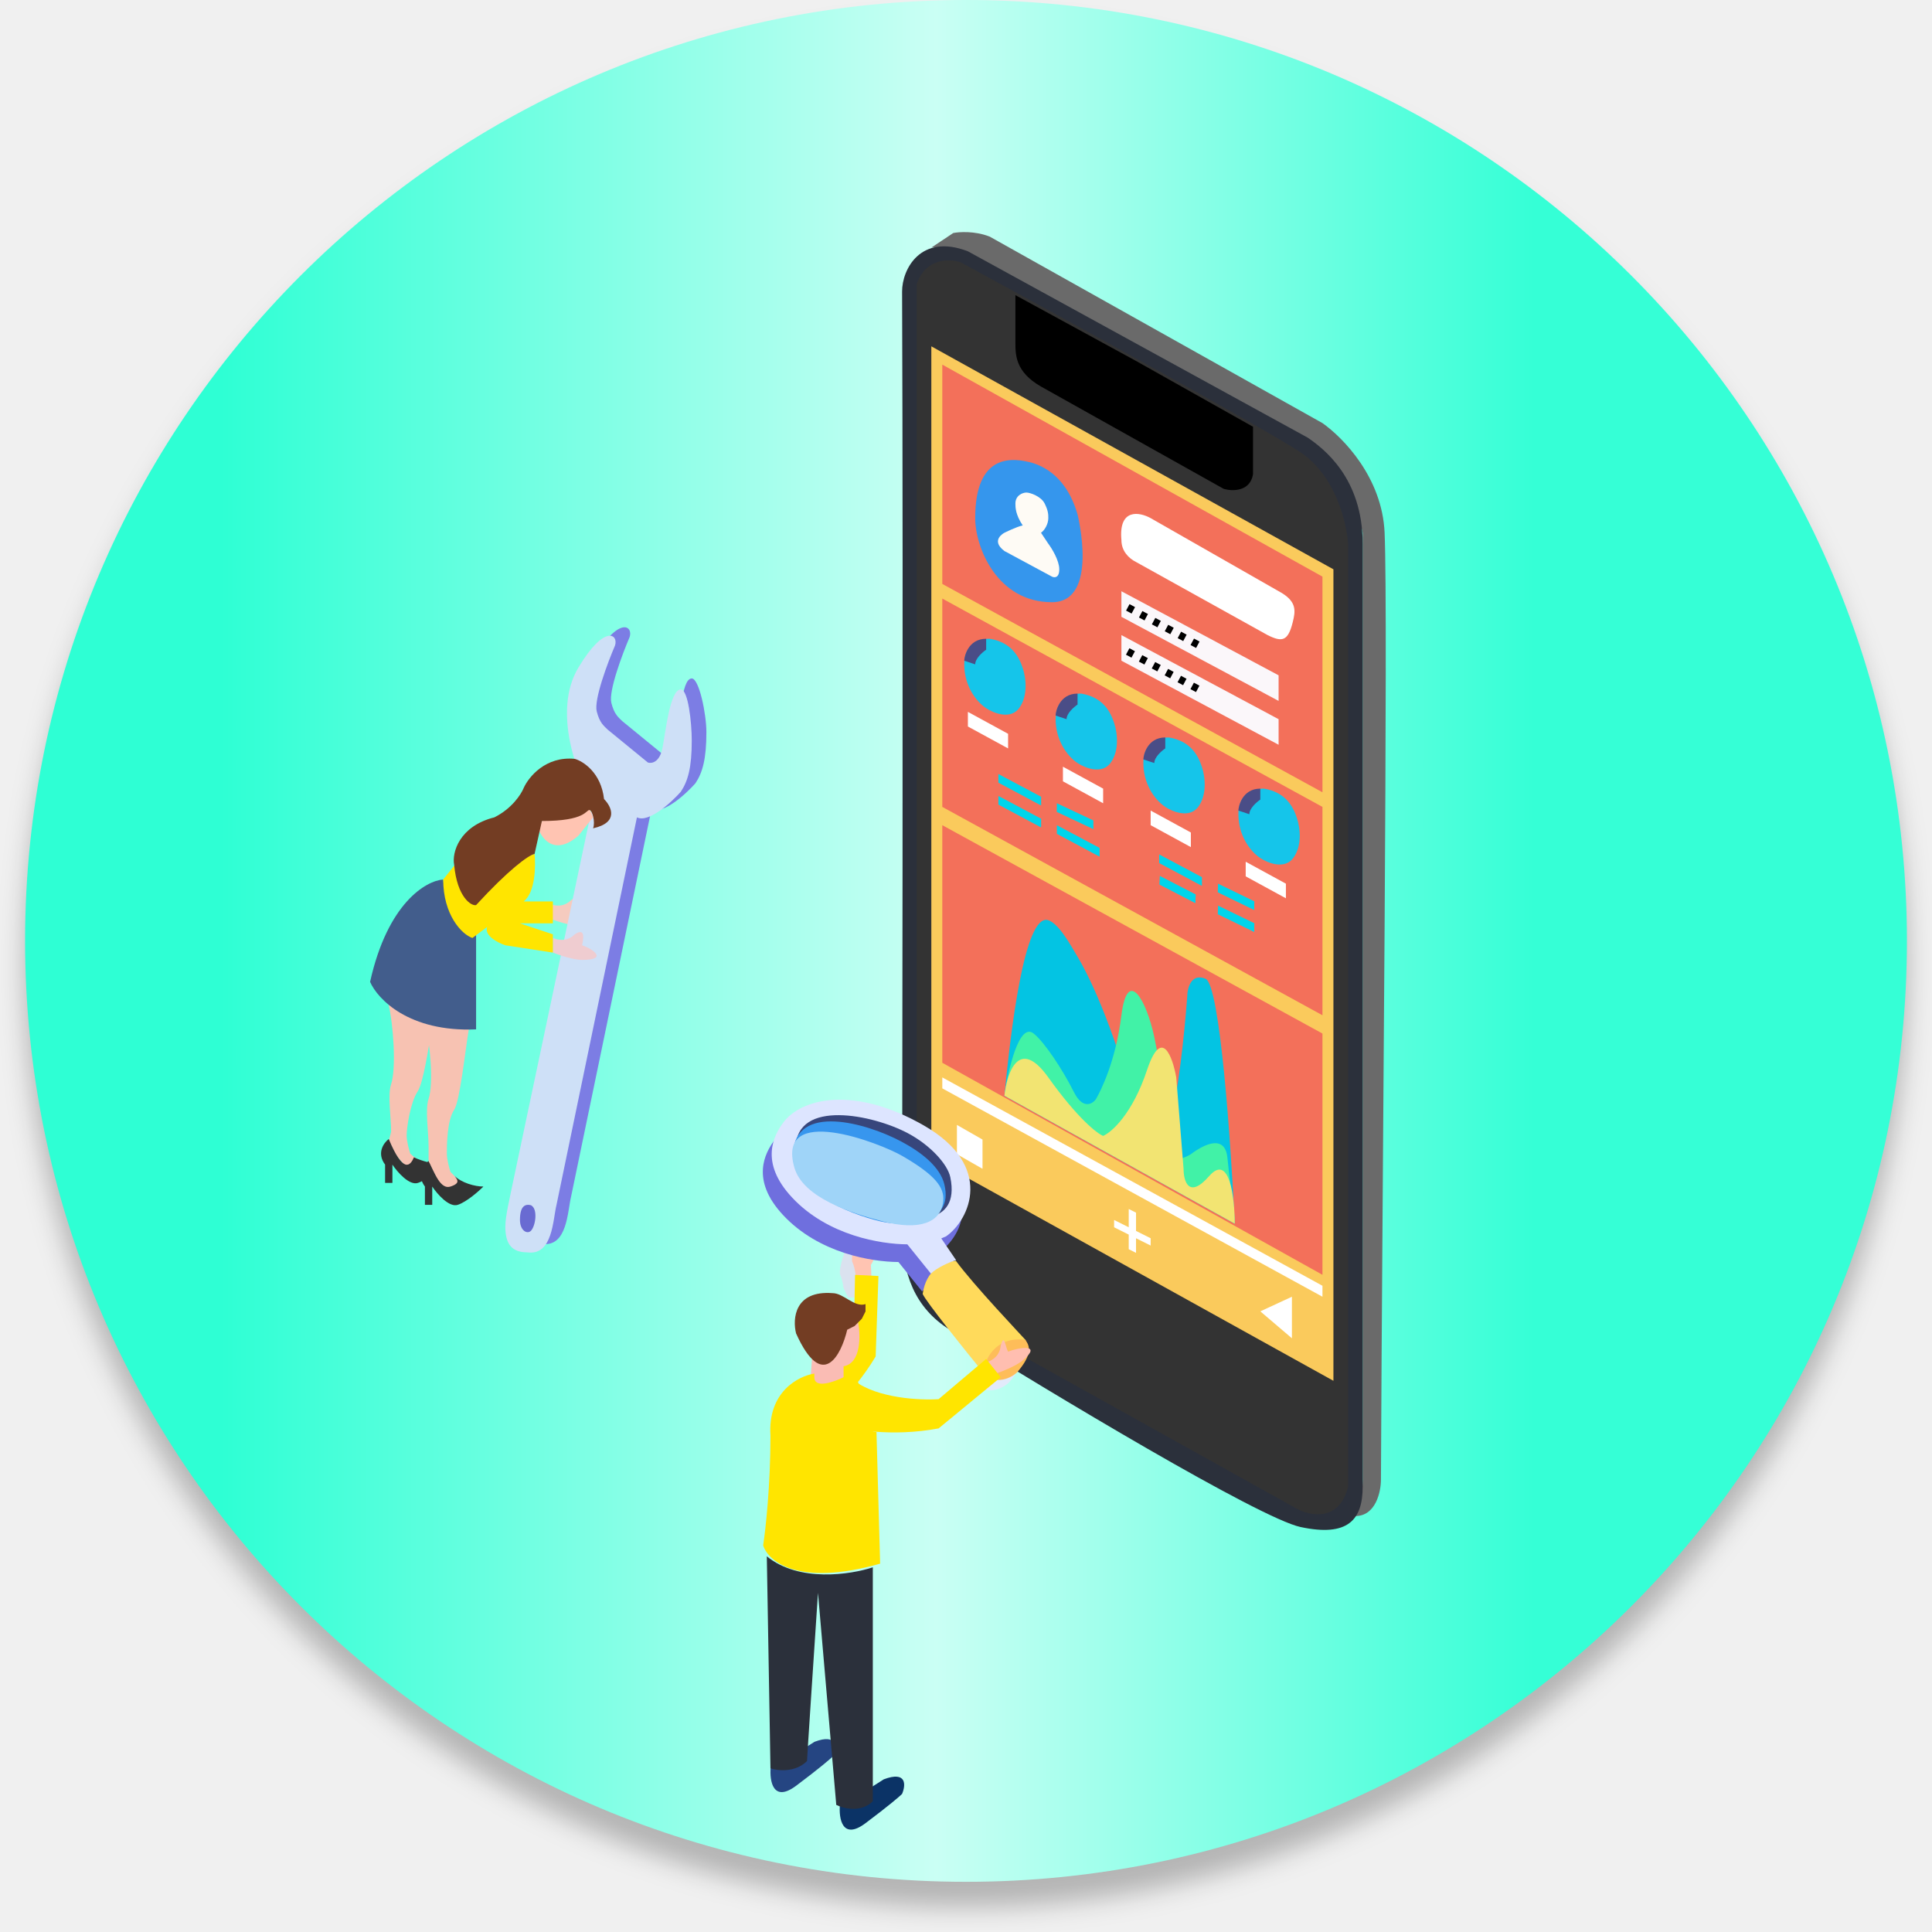
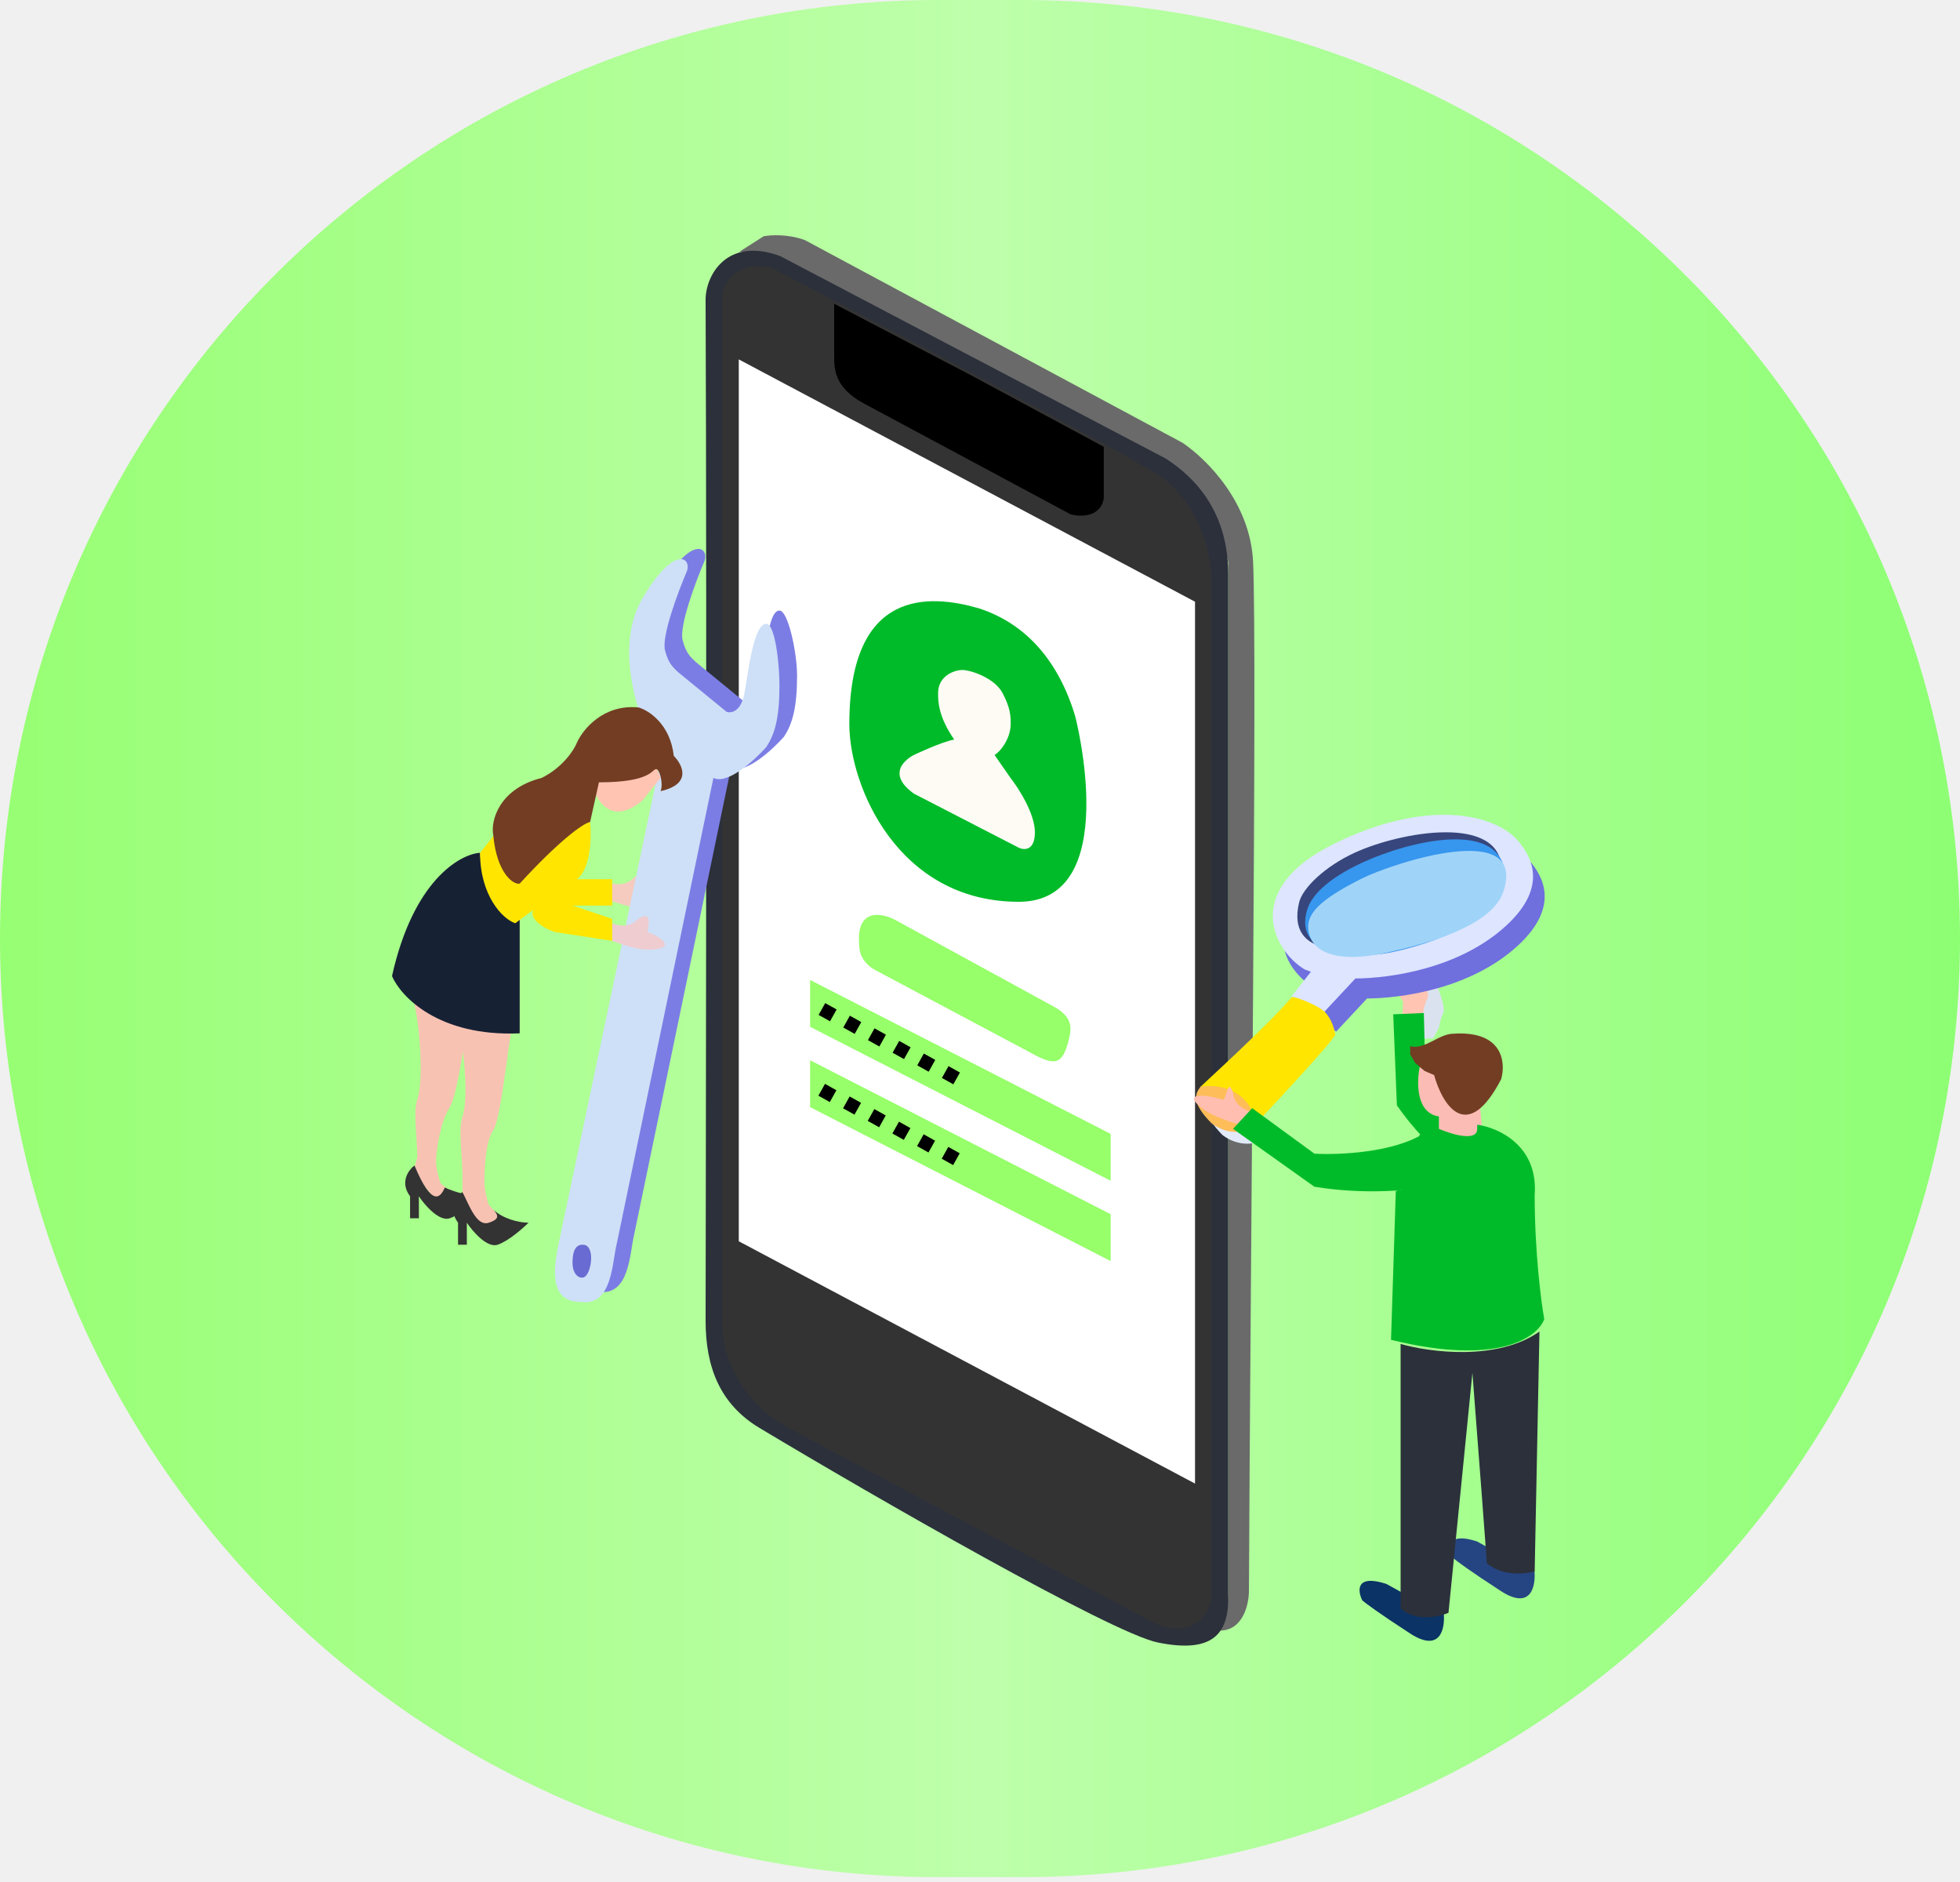
- <svg xmlns="http://www.w3.org/2000/svg" width="308" height="308" viewBox="0 0 308 308" fill="none">
-   <g filter="url(#filter0_d)">
-     <g clip-path="url(#clip0)">
-       <rect x="4" width="300" height="300" rx="150" fill="url(#paint0_linear)" />
-       <path d="M210.827 67.45L157.798 37.73C157.751 37.711 157.704 37.693 157.657 37.675C155.366 36.804 152.922 36.957 151.97 37.147L148.474 39.478C150.805 39.012 153.718 41.809 154.884 42.392C171.978 51.133 207.098 69.548 210.827 73.277C214.557 77.007 216.655 82.019 217.237 84.932V235.862C217.237 238.66 216.46 240.913 216.072 241.69C219.335 241.69 220.151 237.805 220.151 235.862C220.345 189.049 221.317 98.335 220.734 84.932C220.351 76.122 214.129 69.781 210.827 67.45Z" fill="#6A6A6A" />
-       <path d="M208.496 69.781L154.301 40.061C146.726 37.147 143.798 42.975 143.812 46.471C144.006 94.062 143.812 193.322 143.812 196.236C143.812 203.011 145.807 208.474 151.388 211.97C167.51 222.071 200.804 242.039 207.331 243.438C214.906 245.061 217.237 242.273 217.237 237.028L217.237 86.68C217.237 76.191 211.021 71.529 208.496 69.781Z" fill="#2B303B" />
-       <path d="M146.143 45.306C147.541 41.11 151.388 41.227 153.136 41.809C168.87 50.356 201.736 68.382 207.331 72.112C212.925 75.841 214.712 83.378 214.906 86.68V237.028C213.508 242.622 208.885 241.69 206.748 240.524C191.403 231.977 159.662 214.301 155.467 211.97C149.351 208.572 146.143 202.063 146.143 196.819V196.613V45.306Z" fill="#333333" />
-       <path d="M148.474 184.581V55.212L212.575 90.76V220.128L148.474 184.581Z" fill="#FACA5C" />
-       <path d="M161.877 54.63V47.054L181.107 57.543L199.755 68.033V75.608C199.289 78.406 196.453 78.328 195.093 77.939L165.956 61.623C161.877 59.292 161.877 56.572 161.877 54.63Z" fill="black" />
-       <path d="M150.222 93.091V58.126L210.827 91.925V126.307L150.222 93.091Z" fill="#F3705A" />
-       <path d="M178.776 86.098C178.31 80.97 181.69 81.63 183.438 82.601L204.34 94.534C206.748 96.004 206.525 97.448 206.088 99.196C205.334 102.212 204.417 102.414 202.086 101.249L181.107 89.594C179.942 89.011 178.776 87.846 178.776 86.098Z" fill="white" />
-       <path d="M178.776 98.335V94.256L203.834 107.659V111.738L178.776 98.335Z" fill="#FBF7FA" />
-       <path d="M178.776 105.328V101.249L203.834 114.652V118.731L178.776 105.328Z" fill="#FBF7FA" />
-       <path d="M180.508 96.549L179.959 97.577M182.016 98.675L182.564 97.647M184.621 98.744L184.072 99.772M186.677 99.842L186.128 100.87M188.734 100.939L188.185 101.967M190.79 102.037L190.241 103.065" stroke="black" />
-       <path d="M180.491 103.58L179.942 104.608M181.998 105.706L182.547 104.678M184.603 105.775L184.055 106.803M186.66 106.873L186.111 107.901M188.716 107.97L188.167 108.999M190.773 109.068L190.224 110.096" stroke="black" />
-       <path d="M155.467 82.601C155.467 72.345 161.26 72.801 164.791 73.86C168.287 75.026 170.618 77.939 171.784 82.019C171.784 82.019 175.28 96.004 167.704 96.004C158.963 96.004 155.467 87.263 155.467 82.601Z" fill="#3596ED" />
-       <path d="M167.704 91.925L160.129 87.846C157.798 86.098 160.129 84.932 160.129 84.932C160.129 84.932 162.071 83.961 163.042 83.767C161.877 82.019 161.877 80.853 161.877 80.27C161.877 78.967 163.042 78.522 163.625 78.522C164.208 78.522 165.956 79.105 166.539 80.27C167.122 81.436 167.122 82.019 167.122 82.601C167.122 83.534 166.539 84.544 165.956 84.932L167.122 86.68C167.704 87.457 168.87 89.361 168.87 90.76C168.87 92.158 168.093 92.119 167.704 91.925Z" fill="#FEFBF5" />
-       <path d="M150.222 128.638V95.422L210.827 128.638V161.854L150.222 128.638Z" fill="#F3705A" />
-       <path d="M159.163 124.774L159.163 123.393L165.974 127.022L165.974 127.608L165.974 128.415L159.163 124.774Z" fill="#00D5EB" />
-       <path d="M159.163 128.27L159.163 126.89L165.974 130.519L165.974 131.104L165.974 131.911L159.163 128.27Z" fill="#00D5EB" />
-       <path d="M168.487 132.932L168.487 131.552L175.298 135.181L175.298 135.766L175.298 136.573L168.487 132.932Z" fill="#00D5EB" />
-       <path d="M184.803 137.594L184.803 136.214L191.615 139.843L191.615 140.428L191.615 141.235L184.803 137.594Z" fill="#00D5EB" />
-       <path d="M168.471 129.436L168.484 128.055L174.31 130.795L174.304 131.381L174.315 132.188L168.471 129.436Z" fill="#00D5EB" />
-       <path d="M194.142 142.256L194.173 140.875L199.964 143.689L199.951 144.274L199.951 145.082L194.142 142.256Z" fill="#00D5EB" />
-       <path d="M194.142 145.752L194.173 144.372L199.964 147.185L199.951 147.771L199.951 148.578L194.142 145.752Z" fill="#00D5EB" />
-       <path d="M184.837 141.018L184.902 139.639L190.621 142.595L190.594 143.18L190.574 143.987L184.837 141.018Z" fill="#00D5EB" />
-       <path d="M153.719 105.911C153.719 102.648 156.049 101.832 157.798 101.832C161.294 102.414 162.46 104.745 163.042 106.494C163.625 108.242 163.858 111.039 162.46 112.904C161.061 114.769 158.38 113.681 157.215 112.904C155.467 111.738 153.719 109.174 153.719 105.911Z" fill="#15C5EA" />
-       <path d="M157.215 103.58V101.832C154.301 101.832 153.719 104.745 153.719 105.328L155.467 105.911C155.467 104.979 156.632 103.968 157.215 103.58Z" fill="#4A4D87" />
-       <path d="M168.287 114.652C168.287 111.389 170.618 110.573 172.366 110.573C175.863 111.156 177.028 113.487 177.611 115.235C178.194 116.983 178.427 119.78 177.028 121.645C175.63 123.51 172.949 122.422 171.784 121.645C170.035 120.479 168.287 117.915 168.287 114.652Z" fill="#15C5EA" />
-       <path d="M171.784 112.321V110.573C168.87 110.573 168.287 113.487 168.287 114.069L170.035 114.652C170.035 113.72 171.201 112.71 171.784 112.321Z" fill="#4A4D87" />
-       <path d="M182.273 121.645C182.273 118.382 184.604 117.566 186.352 117.566C189.848 118.149 191.014 120.479 191.597 122.228C192.179 123.976 192.413 126.773 191.014 128.638C189.615 130.503 186.935 129.415 185.769 128.638C184.021 127.472 182.273 124.908 182.273 121.645Z" fill="#15C5EA" />
-       <path d="M185.769 119.314V117.566C182.856 117.566 182.273 120.479 182.273 121.062L184.021 121.645C184.021 120.713 185.187 119.702 185.769 119.314Z" fill="#4A4D87" />
-       <path d="M197.424 129.803C197.424 126.54 199.755 125.724 201.503 125.724C205 126.307 206.165 128.638 206.748 130.386C207.331 132.134 207.564 134.931 206.165 136.796C204.767 138.661 202.086 137.573 200.921 136.796C199.172 135.631 197.424 133.067 197.424 129.803Z" fill="#15C5EA" />
-       <path d="M200.921 127.472V125.724C198.007 125.724 197.424 128.638 197.424 129.221L199.172 129.803C199.172 128.871 200.338 127.861 200.921 127.472Z" fill="#4A4D87" />
-       <path d="M154.301 115.818V113.487L160.711 116.983V119.314L154.301 115.818Z" fill="white" />
-       <path d="M169.453 124.559V122.228L175.863 125.724V128.055L169.453 124.559Z" fill="white" />
-       <path d="M183.438 131.552V129.221L189.849 132.717V135.048L183.438 131.552Z" fill="white" />
-       <path d="M198.59 139.71V137.379L205 140.875V143.206L198.59 139.71Z" fill="white" />
-       <path d="M150.222 169.43V131.552L210.827 164.768V203.229L150.222 169.43Z" fill="#F3705A" />
-       <path d="M167.122 146.703C163.317 145.435 161.1 164.574 160.129 174.674L196.841 195.07C196.259 182.639 194.51 156.959 192.179 156.027C189.849 155.094 189.266 157.581 189.266 158.94C188.295 171.761 185.42 193.788 181.69 179.336C177.961 164.884 174.114 156.415 171.784 152.53C170.735 150.782 168.87 147.286 167.122 146.703Z" fill="#03C4E3" />
-       <path d="M171.201 174.092C169.453 170.595 166.539 166.166 164.791 164.768C162.46 162.903 160.711 170.595 160.129 174.674L196.841 195.07C196.841 192.74 196.259 190.409 195.676 184.581C195.309 180.914 192.179 182.25 189.849 183.998C188.295 184.97 185.303 185.863 185.769 181.667C186.236 177.472 184.88 169.43 184.021 165.351C182.794 159.523 179.755 154.026 178.776 161.854C177.844 169.313 175.474 173.897 174.697 175.257C174.114 176.034 172.599 176.889 171.201 174.092Z" fill="#41F2A7" />
-       <path d="M175.863 181.085C174.891 180.696 171.784 178.288 167.122 171.761C162.46 165.234 160.517 170.984 160.129 174.675L196.841 195.07C196.841 190.991 196.026 183.765 192.762 187.495C189.499 191.224 188.683 188.272 188.683 186.329L187.518 171.761C186.935 168.459 185.187 163.602 182.856 170.595C180.525 177.588 177.222 180.502 175.863 181.085Z" fill="#F2E472" />
-       <path d="M150.222 173.509V171.761L210.827 204.977V206.725L150.222 173.509Z" fill="white" />
-       <path d="M179.942 195.653V192.74L181.107 193.322V196.236L183.438 197.401V198.567L181.107 197.401V199.732L179.942 199.15V196.819L177.611 195.653V194.488L179.942 195.653Z" fill="white" />
-       <path d="M152.553 183.998V179.336L156.632 181.667V186.329L152.553 183.998Z" fill="white" />
-       <path d="M205.957 213.35L205.957 206.725L200.921 209.056L205.957 213.35Z" fill="white" />
-       <path d="M94.547 105.06C90.352 112.053 94.353 122.348 96.878 126.622L83.721 188.975C83.639 189.558 82.892 192.471 82.892 194.22C82.892 197.133 84.058 198.299 86.389 198.299C90.468 198.882 90.468 193.054 91.051 190.723L103.871 128.953C105.736 129.885 109.31 126.622 110.864 124.873C112.029 123.125 112.612 120.937 112.612 116.715C112.612 113.801 111.447 108.158 110.281 108.158C108.533 108.158 108.416 115.549 107.95 117.88C107.484 120.211 106.202 120.406 105.619 120.211L99.209 114.967C98.626 114.384 97.927 113.918 97.461 112.053C96.995 110.188 99.209 104.283 100.375 101.564C100.957 99.815 98.743 98.067 94.547 105.06Z" fill="#7C7DE4" />
-       <path d="M91.051 143.484C89.885 144.65 88.526 144.456 87.554 144.067V146.398C88.526 146.787 90.818 147.563 92.216 147.563C96.412 147.563 93.965 145.815 92.216 145.233C92.41 144.261 92.799 142.319 91.051 143.484Z" fill="#F5CBBF" />
-       <path d="M92.216 106.41C88.02 113.403 92.022 123.698 94.547 127.972L81.39 190.325C81.308 190.908 80.561 193.821 80.561 195.57C80.561 198.483 81.727 199.649 84.058 199.649C88.137 200.232 88.137 194.404 88.72 192.073L101.54 130.303C103.405 131.235 106.979 127.972 108.533 126.223C109.699 124.475 110.281 122.287 110.281 118.065C110.281 115.151 109.699 109.907 108.533 109.907C106.785 109.907 106.086 116.9 105.619 119.23C105.153 121.561 103.871 121.756 103.288 121.561L96.878 116.317C96.295 115.734 95.596 115.268 95.13 113.403C94.664 111.538 96.878 105.633 98.044 102.914C98.626 101.165 96.412 99.417 92.216 106.41Z" fill="#CEE0F7" />
-       <path d="M84.641 196.213C84.058 196.796 82.892 196.213 82.892 194.465C82.892 192.088 83.864 191.94 84.641 192.134C85.806 192.717 85.366 195.488 84.641 196.213Z" fill="#696BD2" />
-       <path d="M62.351 180.418C62.351 178.087 61.768 174.591 62.351 172.843C63.21 170.264 62.691 163.13 61.914 160.022L68.907 163.519C68.324 167.015 67.49 172.637 66.576 174.008C65.41 175.756 64.827 179.836 64.827 181.001C64.827 181.934 65.216 183.332 65.41 183.915C66.576 185.08 67.508 184.847 66.576 186.246C65.643 187.644 62.885 184.109 61.914 182.167L62.351 180.418Z" fill="#F7C2B2" />
-       <path d="M67.741 192.073L67.741 189.16C66.343 187.295 67.547 185.663 68.324 185.08C70.655 190.675 73.569 188.577 72.403 187.411C73.569 188.577 75.705 189.16 77.065 189.16C76.288 189.937 74.384 191.607 72.986 192.073C71.587 192.539 69.684 190.325 68.907 189.16V192.073H67.741Z" fill="#333333" />
-       <path d="M61.391 188.577L61.391 185.663C59.993 183.798 61.197 182.167 61.974 181.584C64.305 187.178 65.41 185.857 65.993 184.498C67.158 185.08 69.356 185.663 70.715 185.663C69.938 186.44 68.035 188.111 66.636 188.577C65.237 189.043 63.334 186.829 62.557 185.663V188.577H61.391Z" fill="#333333" />
-       <path d="M68.324 182.749C68.324 180.418 67.741 176.922 68.324 175.174C69.183 172.595 68.518 166.044 67.741 162.936L74.734 164.102C74.151 167.598 73.317 175.551 72.403 176.922C71.238 178.67 71.238 182.749 71.238 183.915V183.915C71.238 184.847 71.626 186.246 71.82 186.829L71.82 186.829C72.986 187.994 73.569 188.577 71.82 189.16C70.226 189.691 69.295 187.023 68.324 185.08L68.324 182.749Z" fill="#F7C2B2" />
-       <path d="M59 156.526C61.797 143.939 67.935 140.403 70.655 140.209C71.121 146.736 74.346 148.756 75.9 148.95V164.102C65.177 164.568 60.166 159.245 59 156.526Z" fill="#425D8C" />
-       <path d="M91.633 148.95C90.468 150.116 89.108 149.922 88.137 149.533V151.864C89.108 152.253 91.4 153.03 92.799 153.03C96.995 153.03 94.547 151.281 92.799 150.699C92.993 149.727 93.382 147.785 91.633 148.95Z" fill="#EFCCD0" />
-       <path d="M72.986 137.295L70.655 140.209C70.655 145.804 73.569 148.95 75.317 149.533L77.648 147.785C77.182 149.183 79.396 150.31 80.561 150.699L88.137 151.864V148.95L82.892 147.202H88.137V143.706H83.475C85.34 142.307 85.418 138.072 85.223 136.13C81.96 137.062 79.979 139.626 77.648 141.957C76.482 143.123 76.249 143.706 75.317 143.706C73.452 143.239 72.986 139.238 72.986 137.295Z" fill="#FFE500" />
-       <path d="M92.216 133.216C88.487 136.48 86.389 133.799 85.806 132.051L86.389 130.885L93.382 127.389L94.547 130.303L92.216 133.216Z" fill="#FFC4B2" />
-       <path d="M83.475 125.641C83.087 126.612 81.61 128.904 78.813 130.303C73.219 131.701 72.015 135.936 72.403 137.878C72.869 143.006 75.123 144.483 75.9 144.288C81.028 138.694 84.252 136.324 85.223 136.13L86.389 130.885C93.382 130.885 93.382 129.137 93.965 129.137C94.431 129.137 94.936 131.08 94.547 132.051C98.743 131.118 97.461 128.554 96.296 127.389C95.829 123.193 92.993 121.367 91.634 120.979C86.972 120.513 84.252 123.892 83.475 125.641Z" fill="#733D23" />
-       <path d="M160.805 220.448C163.2 217.646 162.933 216.326 162.111 215.253C157.352 214.58 155.225 218.702 155.647 220.76C156.47 221.833 158.849 222.169 160.805 220.448Z" fill="#E2EAFA" />
-       <path d="M136.907 203.714L137.037 206.85L135.194 206.818L134.483 205.331C134.429 204.9 134.25 203.889 133.965 203.294C133.681 202.7 134.256 200.719 134.579 199.803C134.346 196.261 135.128 196.495 135.548 197.056L136.195 202.227C136.271 201.43 136.602 200.023 137.327 200.773C138.051 201.522 137.348 203.046 136.907 203.714Z" fill="#DAE2EF" />
-       <path d="M138.838 201.644L138.968 204.78L137.125 204.748L136.414 203.261C136.36 202.83 136.181 201.819 135.896 201.225C135.612 200.63 136.187 198.649 136.51 197.733C136.277 194.191 137.059 194.425 137.479 194.986L138.127 200.158C138.202 199.36 138.534 197.953 139.258 198.703C139.982 199.453 139.28 200.976 138.838 201.644Z" fill="#FFC4B2" />
-       <path d="M143.23 201.192L146.994 205.864C147.868 204.948 150.073 203.958 151.008 203.72L148.645 200.245L149.404 199.925C153.205 197.274 157.678 190.075 145.163 182.481C134.062 175.744 126.249 177.949 123.416 181.83C121.999 183.771 119.566 188.079 124.871 193.741C130.575 199.83 139.045 201.171 143.23 201.192Z" fill="#6F6FDE" />
-       <path d="M147.094 206.284C147.632 202.478 150.22 201.164 152.385 200.994C155.215 204.868 162.887 212.929 163.575 213.711C158.73 213.254 157.175 217.084 156.985 219.103C153.902 215.336 147.607 207.499 147.094 206.284Z" fill="#FFDA5B" />
-       <path d="M162.143 218.79C164.538 215.989 164.271 214.668 163.448 213.596C158.69 212.923 156.562 217.045 156.985 219.103C157.808 220.175 160.187 220.512 162.143 218.79Z" fill="#FEBD59" />
-       <path d="M144.645 198.372L148.409 203.044C149.284 202.128 151.488 201.139 152.423 200.9L150.06 197.425L150.819 197.105C154.62 194.454 158.521 185.875 147.299 179.434C136.037 172.969 127.664 175.129 124.831 179.01C123.414 180.951 120.981 185.259 126.286 190.921C131.991 197.01 140.461 198.351 144.645 198.372Z" fill="#DDE5FF" />
-       <path d="M141 193.683C135.707 192.418 126.765 188.653 126.865 182.915C126.999 175.218 139.123 177.669 144.756 180.671C148.343 182.581 151.078 185.62 151.501 187.678C153.156 195.744 144.77 194.584 141 193.683Z" fill="#37467C" />
-       <path d="M140.328 194.705C135.102 193.469 126.229 189.75 126.412 184.016C126.676 175.717 138.185 179.042 143.738 182.012C147.11 183.815 149.879 186.124 150.539 188.767C152.213 195.479 144.049 195.585 140.328 194.705Z" fill="#3796EE" />
-       <path d="M140.825 194.737C135.802 193.447 128.015 190.974 126.634 186.122C123.689 175.778 140.283 182.216 143.85 184.284C149.122 187.341 150.59 189.311 150.372 191.5C150.035 194.877 146.627 196.227 140.825 194.737Z" fill="#9FD4F8" />
-       <path d="M159.534 214.503C159.394 216.145 158.229 216.873 157.236 217.202L158.738 218.984C159.731 218.655 161.984 217.772 163.054 216.871C166.262 214.167 162.419 214.798 160.707 215.479C160.229 214.611 160.119 212.485 159.534 214.503Z" fill="#FFBEB0" />
-       <path d="M149.634 227.716C142.175 229.115 135.649 227.911 133.318 227.134L136.231 220.141C139.961 222.938 146.721 223.249 149.634 223.054L157.21 216.644L159.541 219.558L149.634 227.716Z" fill="#FFE500" />
-       <path d="M139.598 216.248C135.708 222.764 130.484 226.858 128.359 228.091L126.907 221.306C131.473 220.363 134.321 215.474 136.104 213.161L136.315 203.24L140.042 203.422L139.598 216.248Z" fill="#FFE500" />
-       <path d="M129.821 211.4L129.238 219.558V220.141C130.171 222.938 133.123 221.306 134.483 220.141V217.81C137.28 217.344 137.203 212.954 136.814 210.817C134.949 212.682 131.375 211.982 129.821 211.4Z" fill="#FABCB4" />
-       <path d="M122.828 228.882C122.362 221.889 127.296 219.364 129.821 218.975V219.558C129.821 221.423 132.929 220.335 134.483 219.558C135.454 219.752 137.28 220.257 136.814 220.723C136.231 221.306 135.066 224.22 135.649 225.968C136.115 227.367 138.562 228.105 139.728 228.299L140.311 249.278C127.257 253.007 122.44 248.889 121.663 246.364C122.051 243.839 122.828 236.807 122.828 228.882Z" fill="#FFE500" />
-       <path d="M137.98 290.653C134.25 293.45 133.706 289.876 133.9 287.739H134.483L140.893 283.66C144.623 282.261 144.39 284.631 143.807 285.991C143.419 286.379 141.709 287.855 137.98 290.653Z" fill="#0B3366" />
-       <path d="M126.942 284.669C123.212 287.466 122.668 283.892 122.862 281.756H123.445L129.855 277.676C133.585 276.278 133.352 278.648 132.769 280.007C132.38 280.396 130.671 281.872 126.942 284.669Z" fill="#254582" />
-       <path d="M126.907 212.565C131.103 221.889 134.095 216.062 135.066 211.982L136.231 211.4L137.397 210.234L137.98 209.069V207.903C136.231 208.486 134.483 206.155 132.735 206.155C126.674 205.689 126.325 210.234 126.907 212.565Z" fill="#733D23" />
-       <path d="M122.828 281.911L122.246 248.112C127.374 252.308 135.649 251.026 139.145 249.861V287.156C137.28 289.021 134.483 288.322 133.318 287.739L130.404 253.94C129.821 262.681 128.656 280.28 128.656 280.746C126.791 282.611 123.994 282.3 122.828 281.911Z" fill="#2B303B" />
-     </g>
-   </g>
+ <svg xmlns="http://www.w3.org/2000/svg" width="150" height="144" viewBox="0 0 150 144" fill="none">
+   <rect width="150" height="143.63" rx="71.815" fill="url(#paint0_linear)" />
+   <path d="M90.504 33.882L61.618 18.381C61.593 18.371 61.567 18.361 61.541 18.352C60.293 17.898 58.962 17.978 58.444 18.077L56.539 19.293C57.809 19.049 59.396 20.508 60.031 20.812C69.342 25.372 88.472 34.976 90.504 36.921C92.535 38.867 93.678 41.48 93.995 43V121.721C93.995 123.18 93.572 124.356 93.36 124.761C95.138 124.761 95.582 122.735 95.582 121.721C95.688 97.305 96.217 49.991 95.9 43C95.691 38.405 92.302 35.098 90.504 33.882Z" fill="#6A6A6A" />
+   <path d="M89.234 35.097L59.714 19.596C55.587 18.077 53.992 21.116 54 22.94C54.106 47.762 54 99.533 54 101.053C54 104.587 55.087 107.436 58.127 109.26C66.909 114.528 85.044 124.943 88.599 125.672C92.726 126.519 93.995 125.065 93.995 122.329L93.995 43.912C93.995 38.441 90.609 36.009 89.234 35.097Z" fill="#2B303B" />
+   <path d="M55.27 22.332C56.032 20.143 58.127 20.204 59.079 20.508C67.649 24.966 85.552 34.368 88.599 36.313C91.646 38.258 92.62 42.19 92.726 43.912V122.329C91.964 125.247 89.446 124.761 88.282 124.153C79.923 119.695 62.634 110.475 60.349 109.26C57.017 107.487 55.27 104.093 55.27 101.357V101.25V22.332Z" fill="#333333" />
+   <path d="M56.539 94.975V27.499L91.456 46.04V113.515L56.539 94.975Z" fill="white" />
+   <path d="M63.84 27.195V23.244L74.315 28.715L84.473 34.186V38.137C84.219 39.596 82.674 39.556 81.933 39.353L66.062 30.843C63.84 29.627 63.84 28.208 63.84 27.195Z" fill="black" />
+   <path d="M65.761 72.339C65.488 69.462 67.468 69.833 68.492 70.377L80.737 77.07C82.147 77.895 82.017 78.705 81.761 79.685C81.319 81.377 80.782 81.49 79.416 80.837L67.127 74.3C66.444 73.973 65.761 73.319 65.761 72.339Z" fill="#96FF69" />
+   <path d="M62 78.566V74.981L85 86.761V90.346L62 78.566Z" fill="#96FF69" />
+   <path d="M62 84.711V81.126L85 92.906V96.491L62 84.711Z" fill="#96FF69" />
+   <path d="M63.589 76.995L63.086 77.899M64.973 78.864L65.477 77.96M67.364 78.925L66.861 79.828M69.252 79.889L68.748 80.793M71.139 80.854L70.636 81.758M73.027 81.819L72.523 82.722" stroke="black" />
+   <path d="M63.574 83.175L63.07 84.079M64.957 85.043L65.461 84.139M67.349 85.104L66.845 86.008M69.236 86.069L68.732 86.972M71.124 87.034L70.62 87.937M73.011 87.998L72.507 88.902" stroke="black" />
+   <path d="M65 55.403C65 44.998 71.138 45.46 74.879 46.535C78.583 47.717 81.053 50.673 82.288 54.811C82.288 54.811 85.992 69 77.966 69C68.704 69 65 60.132 65 55.403Z" fill="#00BB29" />
+   <path d="M77.966 64.862L69.939 60.723C67.47 58.95 69.939 57.767 69.939 57.767C69.939 57.767 71.997 56.782 73.026 56.585C71.792 54.811 71.792 53.629 71.792 53.038C71.792 51.716 73.026 51.264 73.644 51.264C74.261 51.264 76.114 51.855 76.731 53.038C77.348 54.22 77.348 54.811 77.348 55.403C77.348 56.348 76.731 57.373 76.114 57.767L77.348 59.541C77.966 60.329 79.201 62.26 79.201 63.679C79.201 65.098 78.377 65.059 77.966 64.862Z" fill="#FEFBF5" />
+   <path d="M50.554 44.926C48.128 48.969 50.442 54.922 51.902 57.393L44.294 93.448C44.247 93.785 43.815 95.469 43.815 96.48C43.815 98.165 44.489 98.839 45.837 98.839C48.196 99.176 48.196 95.806 48.533 94.459L55.946 58.741C57.024 59.28 59.091 57.393 59.989 56.382C60.663 55.371 61 54.106 61 51.665C61 49.98 60.326 46.717 59.652 46.717C58.641 46.717 58.574 50.991 58.304 52.339C58.035 53.687 57.294 53.799 56.957 53.687L53.25 50.654C52.913 50.317 52.509 50.048 52.239 48.969C51.97 47.891 53.25 44.477 53.924 42.904C54.261 41.893 52.98 40.882 50.554 44.926Z" fill="#7C7DE4" />
+   <path d="M48.533 67.144C47.859 67.818 47.072 67.705 46.511 67.481V68.829C47.072 69.053 48.398 69.502 49.206 69.502C51.633 69.502 50.217 68.492 49.206 68.155C49.319 67.593 49.544 66.47 48.533 67.144Z" fill="#F5CBBF" />
+   <path d="M49.206 45.706C46.781 49.75 49.094 55.703 50.554 58.174L42.947 94.228C42.899 94.565 42.467 96.25 42.467 97.261C42.467 98.945 43.141 99.619 44.489 99.619C46.848 99.956 46.848 96.587 47.185 95.239L54.598 59.522C55.676 60.061 57.743 58.174 58.641 57.163C59.315 56.152 59.652 54.887 59.652 52.446C59.652 50.761 59.315 47.728 58.641 47.728C57.63 47.728 57.226 51.772 56.956 53.119C56.687 54.467 55.946 54.58 55.609 54.467L51.902 51.435C51.565 51.098 51.161 50.828 50.891 49.75C50.622 48.672 51.902 45.257 52.576 43.685C52.913 42.674 51.633 41.663 49.206 45.706Z" fill="#CEE0F7" />
+   <path d="M44.826 97.633C44.489 97.97 43.815 97.633 43.815 96.622C43.815 95.247 44.377 95.162 44.826 95.274C45.5 95.611 45.245 97.213 44.826 97.633Z" fill="#696BD2" />
+   <path d="M31.938 88.5C31.938 87.152 31.601 85.13 31.938 84.12C32.434 82.628 32.134 78.504 31.685 76.707L35.728 78.728C35.391 80.75 34.909 84.001 34.38 84.793C33.706 85.804 33.37 88.163 33.37 88.837C33.37 89.376 33.594 90.185 33.706 90.522C34.38 91.196 34.92 91.061 34.38 91.87C33.841 92.678 32.246 90.634 31.685 89.511L31.938 88.5Z" fill="#F7C2B2" />
+   <path d="M35.054 95.239L35.054 93.555C34.246 92.476 34.942 91.533 35.391 91.196C36.739 94.431 38.424 93.218 37.75 92.544C38.424 93.218 39.659 93.555 40.446 93.555C39.996 94.004 38.896 94.97 38.087 95.239C37.278 95.509 36.178 94.228 35.728 93.555V95.239H35.054Z" fill="#333333" />
+   <path d="M31.383 93.218L31.383 91.533C30.574 90.454 31.27 89.511 31.72 89.174C33.068 92.409 33.706 91.645 34.044 90.859C34.717 91.196 35.988 91.533 36.774 91.533C36.325 91.982 35.224 92.948 34.415 93.218C33.607 93.487 32.506 92.207 32.057 91.533V93.218H31.383Z" fill="#333333" />
+   <path d="M35.391 89.848C35.391 88.5 35.054 86.478 35.391 85.467C35.888 83.976 35.504 80.189 35.054 78.391L39.098 79.065C38.761 81.087 38.279 85.685 37.75 86.478C37.076 87.489 37.076 89.848 37.076 90.522V90.522C37.076 91.061 37.301 91.87 37.413 92.207L37.413 92.207C38.087 92.88 38.424 93.217 37.413 93.554C36.491 93.862 35.953 92.319 35.391 91.196L35.391 89.848Z" fill="#F7C2B2" />
+   <path d="M30 74.685C31.617 67.406 35.167 65.362 36.739 65.25C37.009 69.024 38.873 70.192 39.772 70.304V79.065C33.572 79.335 30.674 76.257 30 74.685Z" fill="#172134" />
+   <path d="M48.87 70.304C48.196 70.978 47.409 70.866 46.848 70.641V71.989C47.409 72.214 48.735 72.663 49.544 72.663C51.969 72.663 50.554 71.652 49.544 71.315C49.656 70.754 49.88 69.63 48.87 70.304Z" fill="#EFCCD0" />
+   <path d="M38.087 63.565L36.739 65.25C36.739 68.485 38.424 70.304 39.435 70.641L40.783 69.63C40.513 70.439 41.794 71.091 42.467 71.315L46.848 71.989V70.304L43.815 69.293H46.848V67.272H44.152C45.23 66.463 45.275 64.014 45.163 62.891C43.276 63.431 42.13 64.913 40.783 66.261C40.109 66.935 39.974 67.272 39.435 67.272C38.356 67.002 38.087 64.689 38.087 63.565Z" fill="#FFE500" />
+   <path d="M49.206 61.206C47.05 63.093 45.837 61.543 45.5 60.533L45.837 59.859L49.88 57.837L50.554 59.522L49.206 61.206Z" fill="#FFC4B2" />
+   <path d="M44.152 56.826C43.928 57.388 43.074 58.713 41.456 59.522C38.222 60.331 37.525 62.779 37.75 63.902C38.02 66.867 39.322 67.721 39.772 67.609C42.737 64.374 44.601 63.004 45.163 62.891L45.837 59.859C49.88 59.859 49.88 58.848 50.217 58.848C50.487 58.848 50.779 59.971 50.554 60.533C52.98 59.993 52.239 58.511 51.565 57.837C51.296 55.411 49.656 54.355 48.87 54.13C46.174 53.861 44.601 55.815 44.152 56.826Z" fill="#733D23" />
+   <path d="M93.569 86.856C92.063 85.335 92.231 84.618 92.748 84.035C95.74 83.669 97.078 85.908 96.812 87.026C96.295 87.609 94.799 87.791 93.569 86.856Z" fill="#E2EAFA" />
+   <path d="M108.596 77.768L108.515 79.471L109.673 79.454L110.121 78.646C110.155 78.412 110.267 77.863 110.446 77.54C110.625 77.217 110.263 76.141 110.06 75.644C110.207 73.72 109.715 73.847 109.451 74.152L109.044 76.961C108.996 76.528 108.788 75.763 108.332 76.171C107.877 76.578 108.319 77.405 108.596 77.768Z" fill="#DAE2EF" />
+   <path d="M107.382 76.644L107.3 78.347L108.459 78.329L108.906 77.522C108.94 77.288 109.053 76.739 109.232 76.416C109.411 76.093 109.049 75.017 108.846 74.52C108.992 72.596 108.501 72.723 108.236 73.027L107.829 75.836C107.782 75.403 107.573 74.639 107.118 75.046C106.663 75.453 107.104 76.281 107.382 76.644Z" fill="#FFC4B2" />
+   <path d="M104.621 76.398L102.254 78.936C101.704 78.438 100.317 77.901 99.729 77.771L101.215 75.884L100.738 75.71C98.348 74.27 95.535 70.36 103.405 66.235C110.385 62.576 115.298 63.774 117.079 65.882C117.97 66.936 119.5 69.276 116.165 72.351C112.577 75.658 107.252 76.387 104.621 76.398Z" fill="#6F6FDE" />
+   <path d="M102.191 79.164C101.852 77.096 100.225 76.383 98.864 76.291C97.084 78.395 92.26 82.773 91.827 83.198C94.874 82.95 95.852 85.03 95.971 86.126C97.91 84.08 101.868 79.823 102.191 79.164Z" fill="#FFE500" />
+   <path d="M92.728 85.956C91.222 84.435 91.39 83.717 91.907 83.135C94.899 82.769 96.237 85.008 95.971 86.126C95.454 86.709 93.958 86.891 92.728 85.956Z" fill="#FEBD59" />
+   <path d="M103.731 74.867L101.364 77.404C100.814 76.907 99.428 76.369 98.84 76.24L100.326 74.353L99.848 74.178C97.458 72.739 95.005 68.079 102.061 64.581C109.143 61.07 114.408 62.242 116.19 64.351C117.08 65.405 118.611 67.745 115.275 70.82C111.688 74.127 106.362 74.855 103.731 74.867Z" fill="#DDE5FF" />
+   <path d="M106.022 72.32C109.351 71.633 114.974 69.588 114.911 66.471C114.826 62.291 107.203 63.622 103.661 65.252C101.405 66.29 99.685 67.94 99.42 69.058C98.379 73.439 103.652 72.809 106.022 72.32Z" fill="#37467C" />
+   <path d="M106.445 72.875C109.731 72.203 115.31 70.183 115.196 67.069C115.029 62.562 107.793 64.368 104.301 65.981C102.181 66.96 100.439 68.214 100.025 69.65C98.972 73.295 104.105 73.353 106.445 72.875Z" fill="#3796EE" />
+   <path d="M106.133 72.892C109.291 72.192 114.187 70.848 115.056 68.213C116.908 62.595 106.473 66.092 104.231 67.215C100.916 68.875 99.992 69.945 100.13 71.134C100.342 72.968 102.484 73.701 106.133 72.892Z" fill="#9FD4F8" />
+   <path d="M94.369 83.627C94.457 84.519 95.189 84.915 95.814 85.094L94.869 86.061C94.244 85.883 92.828 85.403 92.155 84.914C90.138 83.445 92.554 83.788 93.631 84.158C93.931 83.686 94 82.532 94.369 83.627Z" fill="#FFBEB0" />
+   <path d="M100.593 90.804C105.283 91.564 109.387 90.91 110.853 90.488L109.021 86.69C106.676 88.209 102.425 88.378 100.593 88.272L95.83 84.79L94.364 86.373L100.593 90.804Z" fill="#00BB29" />
+   <path d="M106.904 84.575C109.35 88.115 112.635 90.338 113.971 91.008L114.884 87.323C112.013 86.811 110.222 84.155 109.101 82.899L108.968 77.51L106.625 77.609L106.904 84.575Z" fill="#00BB29" />
+   <path d="M113.052 81.942L113.418 86.373V86.69C112.832 88.209 110.975 87.323 110.12 86.69V85.424C108.361 85.17 108.41 82.786 108.655 81.626C109.827 82.638 112.075 82.258 113.052 81.942Z" fill="#FABCB4" />
+   <path d="M117.449 91.437C117.742 87.639 114.64 86.268 113.052 86.057V86.373C113.052 87.386 111.097 86.795 110.12 86.373C109.51 86.479 108.361 86.753 108.655 87.006C109.021 87.323 109.754 88.905 109.387 89.855C109.094 90.614 107.555 91.015 106.822 91.121L106.456 102.515C114.664 104.54 117.693 102.304 118.182 100.932C117.937 99.561 117.449 95.742 117.449 91.437Z" fill="#00BB29" />
+   <path d="M107.922 124.987C110.267 126.506 110.609 124.565 110.487 123.404H110.12L106.09 121.189C103.744 120.429 103.891 121.716 104.257 122.455C104.502 122.666 105.577 123.468 107.922 124.987Z" fill="#0B3366" />
+   <path d="M114.862 121.737C117.208 123.256 117.55 121.315 117.427 120.154H117.061L113.03 117.939C110.685 117.179 110.832 118.466 111.198 119.205C111.442 119.416 112.517 120.218 114.862 121.737Z" fill="#254582" />
+   <path d="M114.884 82.575C112.246 87.639 110.365 84.474 109.754 82.259L109.021 81.942L108.288 81.309L107.922 80.676V80.043C109.021 80.359 110.12 79.094 111.22 79.094C115.03 78.84 115.25 81.309 114.884 82.575Z" fill="#733D23" />
+   <path d="M117.449 120.239L117.815 101.882C114.591 104.161 109.387 103.464 107.189 102.831V123.088C108.361 124.1 110.12 123.721 110.853 123.404L112.685 105.047C113.052 109.794 113.785 119.353 113.785 119.606C114.957 120.619 116.716 120.45 117.449 120.239Z" fill="#2B303B" />
  <defs>
-     <filter id="filter0_d" x="0" y="0" width="308" height="308" filterUnits="userSpaceOnUse" color-interpolation-filters="sRGB">
-       <feFlood flood-opacity="0" result="BackgroundImageFix" />
-       <feColorMatrix in="SourceAlpha" type="matrix" values="0 0 0 0 0 0 0 0 0 0 0 0 0 0 0 0 0 0 127 0" />
-       <feOffset dy="4" />
-       <feGaussianBlur stdDeviation="2" />
-       <feColorMatrix type="matrix" values="0 0 0 0 0 0 0 0 0 0 0 0 0 0 0 0 0 0 0.25 0" />
-       <feBlend mode="normal" in2="BackgroundImageFix" result="effect1_dropShadow" />
-       <feBlend mode="normal" in="SourceGraphic" in2="effect1_dropShadow" result="shape" />
-     </filter>
-     <linearGradient id="paint0_linear" x1="4" y1="150" x2="304" y2="150" gradientUnits="userSpaceOnUse">
-       <stop offset="0.104" stop-color="#2EFFD4" />
-       <stop offset="0.484" stop-color="#CAFFF4" />
-       <stop offset="0.802" stop-color="#35FFD6" />
+     <linearGradient id="paint0_linear" x1="-1.36067e-06" y1="72" x2="150" y2="72" gradientUnits="userSpaceOnUse">
+       <stop stop-color="#97FF73" />
+       <stop offset="0.344" stop-color="#B2FF9A" />
+       <stop offset="0.5" stop-color="#BEFFAB" />
+       <stop offset="1" stop-color="#8DFF73" />
    </linearGradient>
-     <clipPath id="clip0">
-       <rect x="4" width="300" height="300" rx="150" fill="white" />
-     </clipPath>
  </defs>
</svg>
